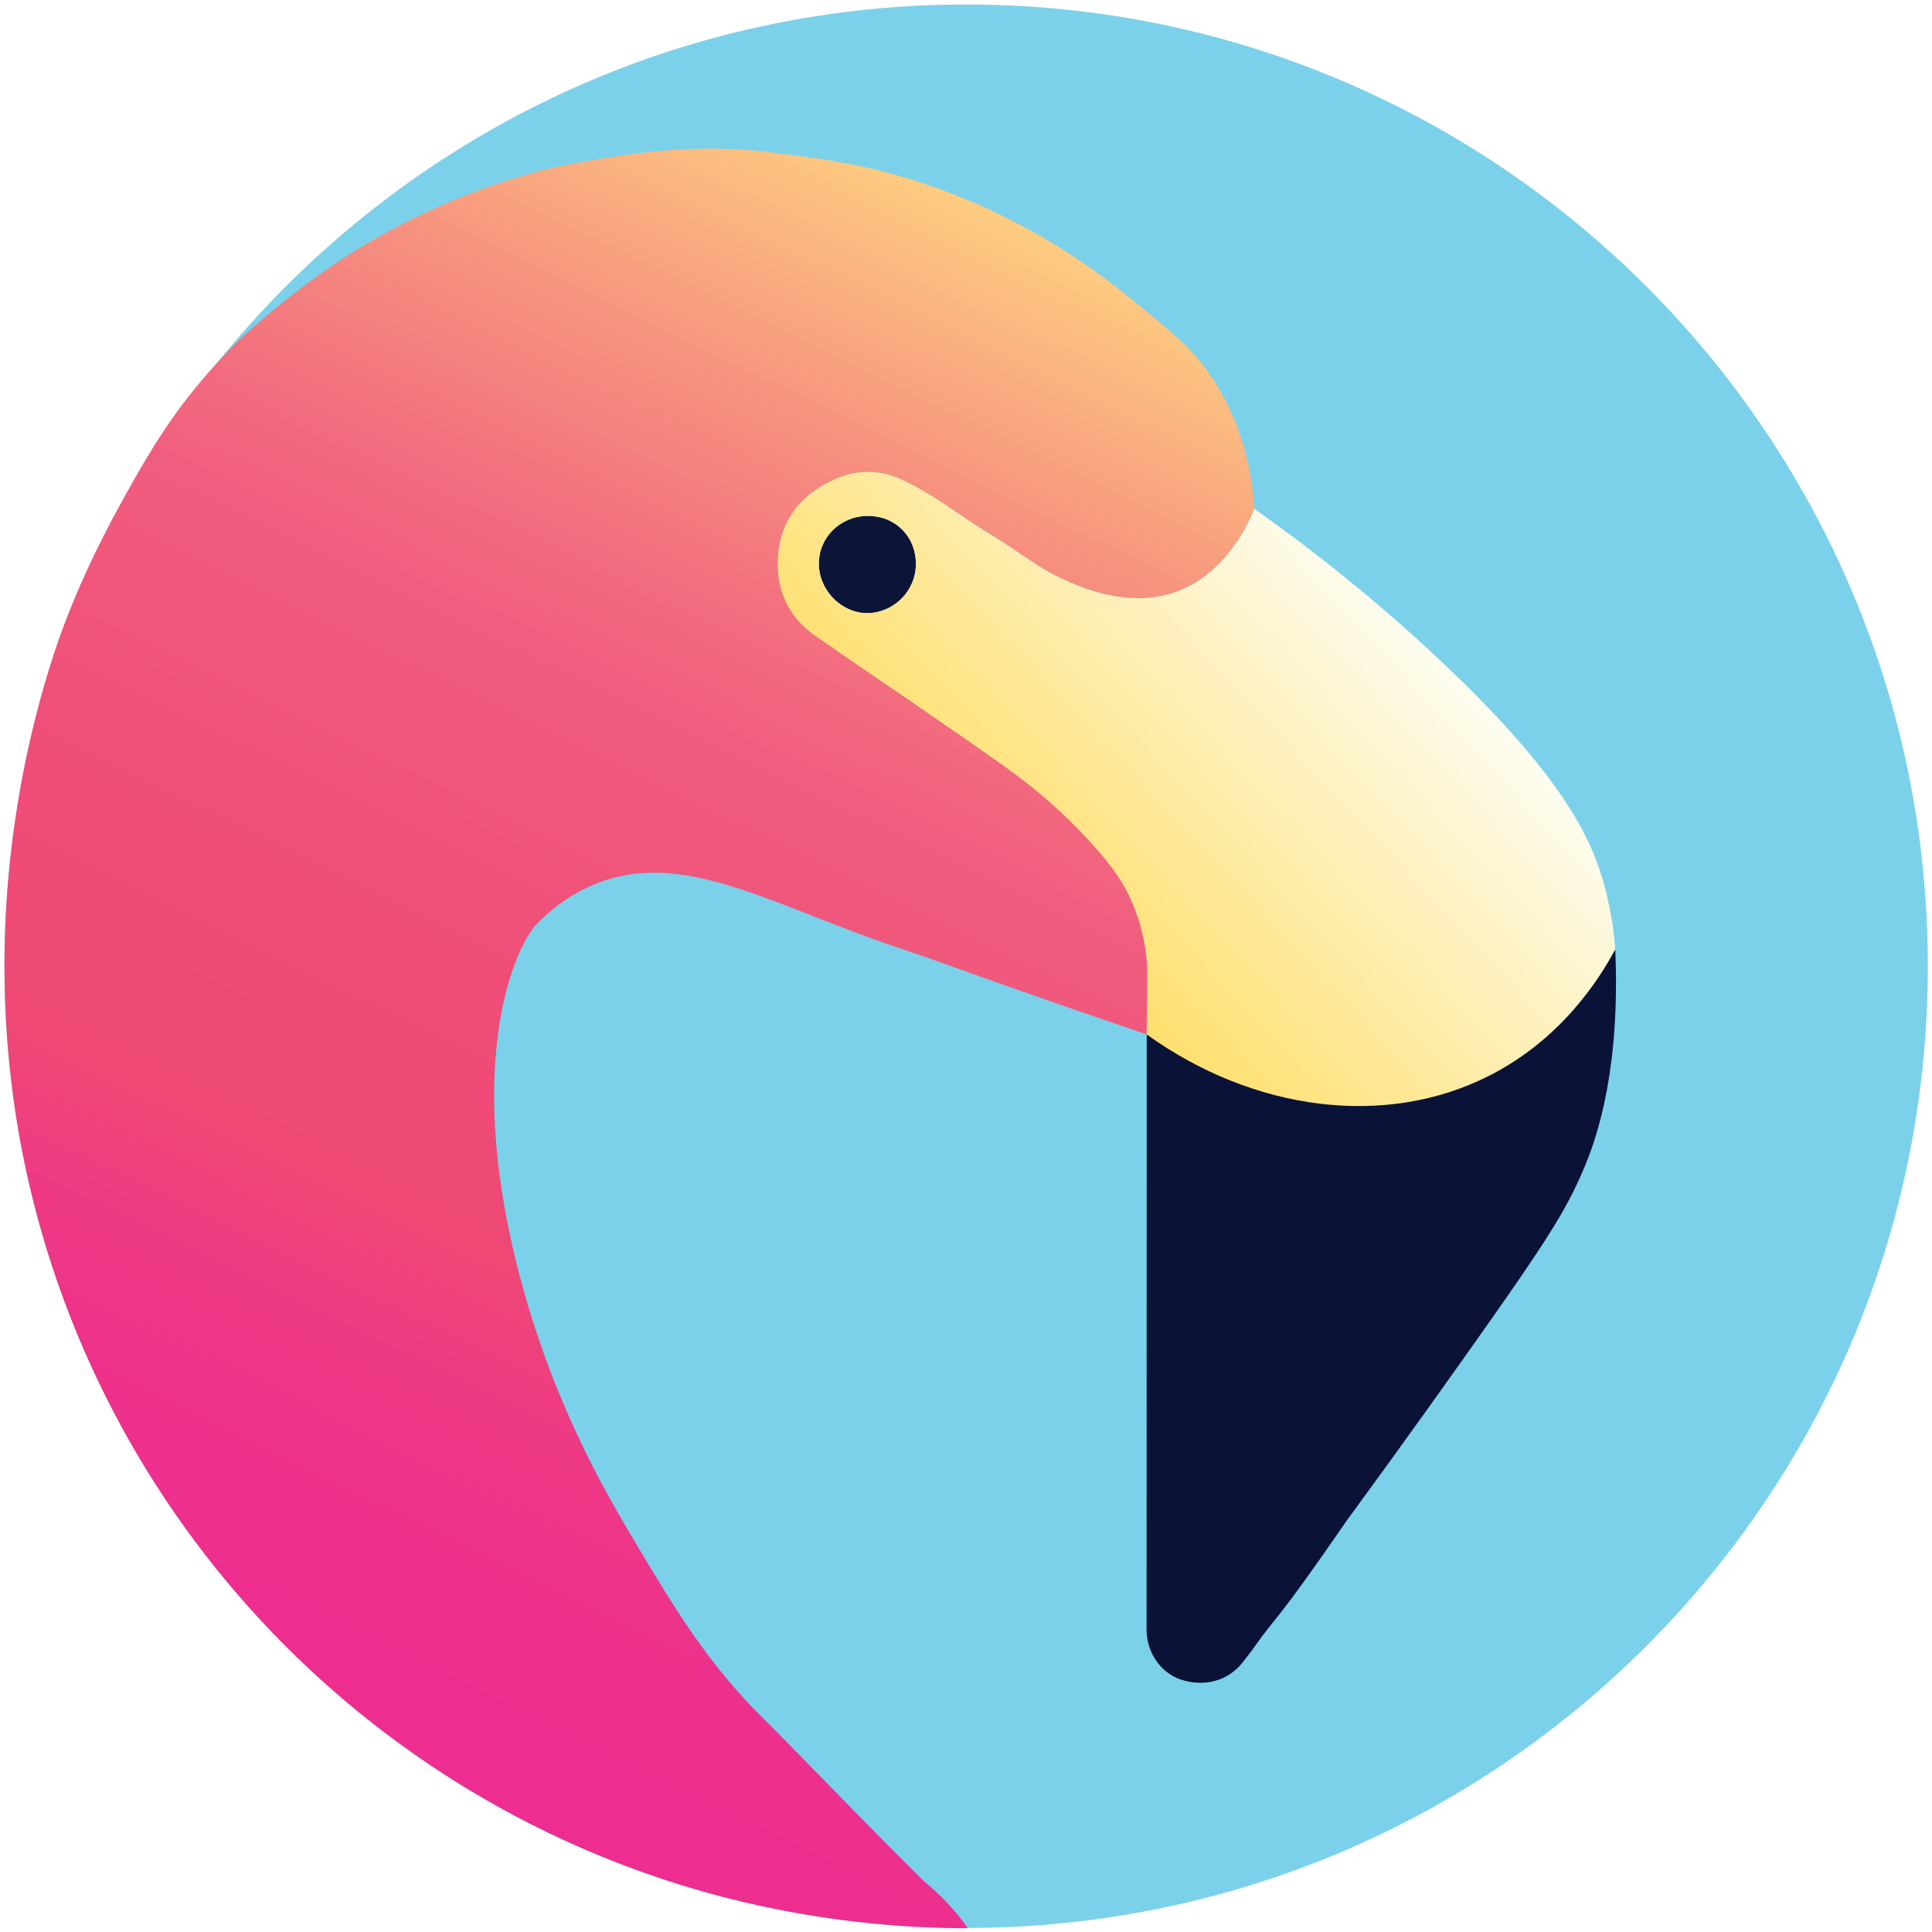
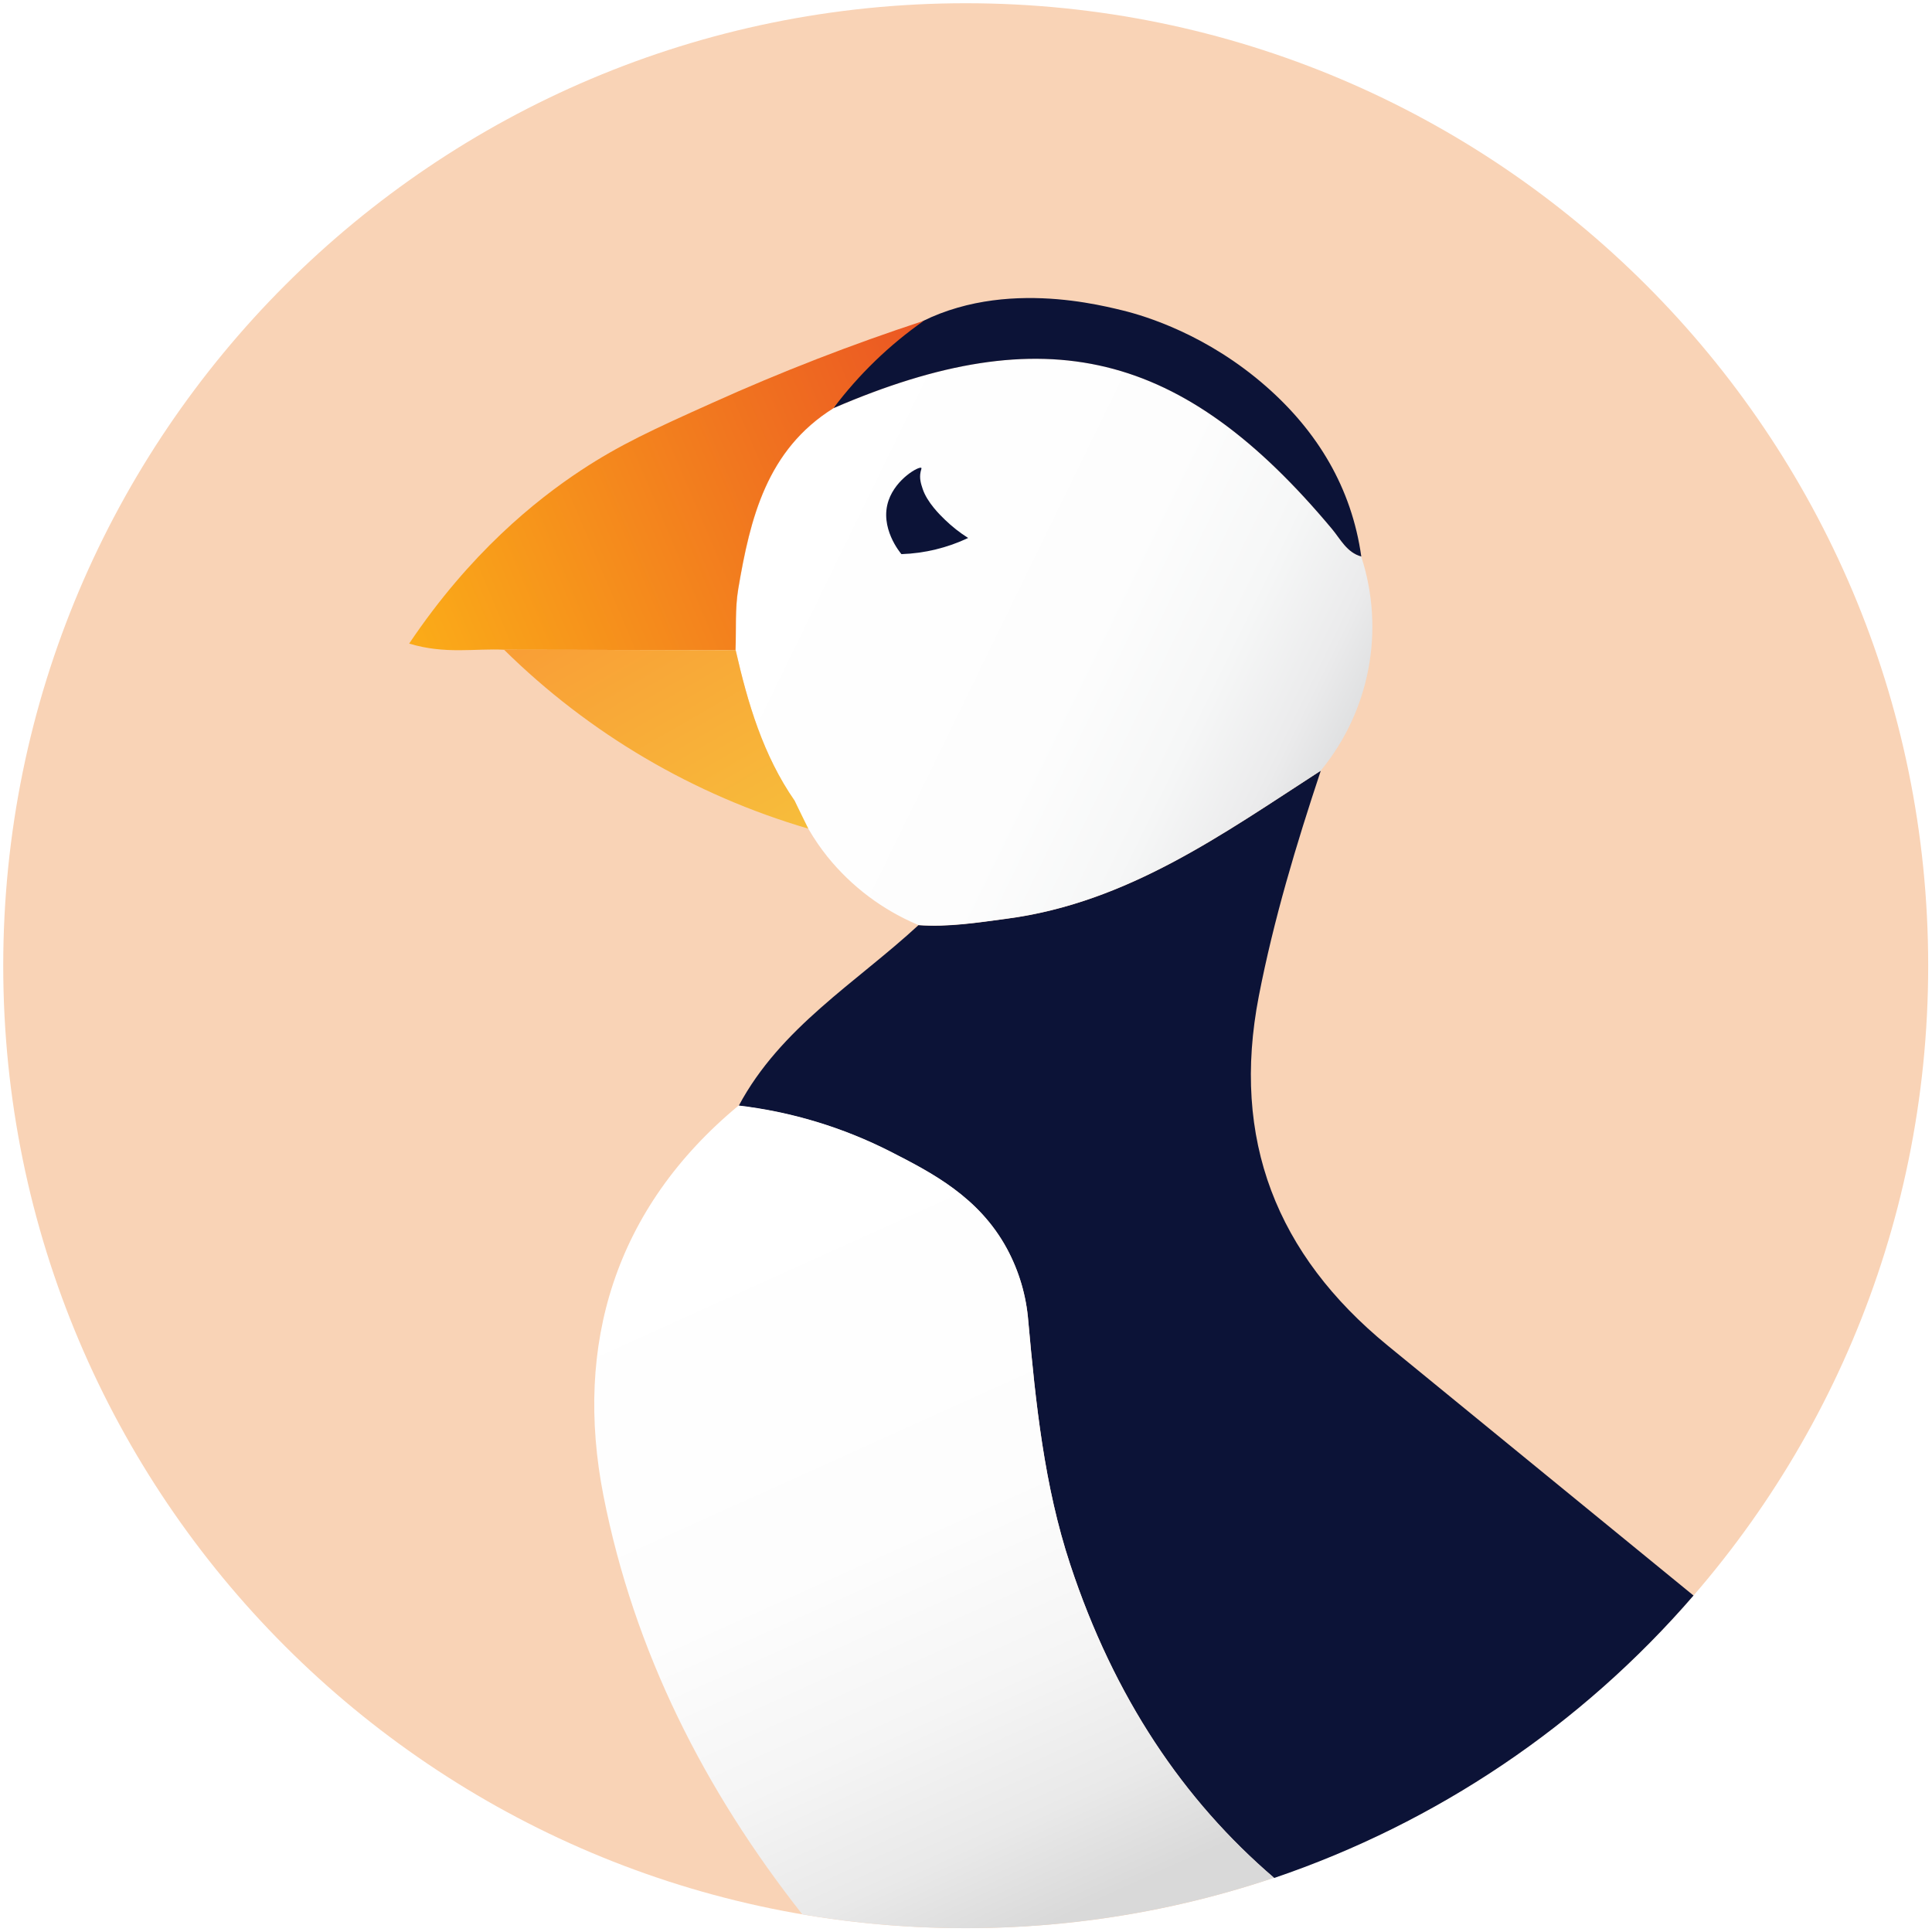
- <svg xmlns="http://www.w3.org/2000/svg" id="Layer_1" data-name="Layer 1" viewBox="0 0 904 904">
+ <svg xmlns="http://www.w3.org/2000/svg" viewBox="0 0 973.55 973.55">
  <defs>
-     <style>.cls-1{fill:#7bd1ea;}.cls-2{fill:#a7ddef;}.cls-3{fill:#ee7aaf;}.cls-4{fill:#0a1337;}.cls-5{fill:url(#linear-gradient);}.cls-6{fill:#f4867b;}.cls-7{fill:#0c1437;}.cls-8{fill:url(#linear-gradient-2);}</style>
-     <linearGradient id="linear-gradient" x1="141.04" y1="801.2" x2="479.97" y2="106.29" gradientUnits="userSpaceOnUse">
-       <stop offset="0" stop-color="#ed2d8f" />
-       <stop offset="0.12" stop-color="#ed308c" />
-       <stop offset="0.22" stop-color="#ee3a83" />
-       <stop offset="0.3" stop-color="#ef4875" />
-       <stop offset="0.45" stop-color="#ef4d77" />
-       <stop offset="0.62" stop-color="#f05b7e" />
-       <stop offset="0.64" stop-color="#f05d7f" />
-       <stop offset="0.7" stop-color="#f26a7f" />
-       <stop offset="0.82" stop-color="#f68d7f" />
-       <stop offset="0.98" stop-color="#fdc580" />
-       <stop offset="1" stop-color="#fecc80" />
+     <style>.cls-1{fill:#f9d3b6;}.cls-2{fill:#0c1337;}.cls-3{fill:url(#linear-gradient);}.cls-4{fill:url(#linear-gradient-2);}.cls-5{fill:url(#linear-gradient-3);}.cls-6{fill:url(#linear-gradient-4);}</style>
+     <linearGradient id="linear-gradient" x1="359.93" y1="604.2" x2="525.57" y2="971.09" gradientUnits="userSpaceOnUse">
+       <stop offset="0" stop-color="#fff" />
+       <stop offset="0.48" stop-color="#fdfdfd" />
+       <stop offset="0.7" stop-color="#f5f5f5" />
+       <stop offset="0.87" stop-color="#e9e9e9" />
+       <stop offset="1" stop-color="#d9d9d9" />
    </linearGradient>
-     <linearGradient id="linear-gradient-2" x1="480.63" y1="424.04" x2="642.35" y2="273.23" gradientUnits="userSpaceOnUse">
-       <stop offset="0" stop-color="#ffdf6e" />
-       <stop offset="1" stop-color="#fdfcef" />
+     <linearGradient id="linear-gradient-2" x1="382.75" y1="261.63" x2="667.41" y2="400.47" gradientUnits="userSpaceOnUse">
+       <stop offset="0" stop-color="#fff" />
+       <stop offset="0.56" stop-color="#fdfdfd" />
+       <stop offset="0.76" stop-color="#f6f7f7" />
+       <stop offset="0.91" stop-color="#ebebec" />
+       <stop offset="1" stop-color="#dedfe0" />
+     </linearGradient>
+     <linearGradient id="linear-gradient-3" x1="209.07" y1="331.26" x2="487.39" y2="213.12" gradientUnits="userSpaceOnUse">
+       <stop offset="0" stop-color="#fbac18" />
+       <stop offset="1" stop-color="#eb5623" />
+     </linearGradient>
+     <linearGradient id="linear-gradient-4" x1="297.67" y1="302.16" x2="375.03" y2="436.16" gradientUnits="userSpaceOnUse">
+       <stop offset="0" stop-color="#f99e36" />
+       <stop offset="1" stop-color="#f7bd3b" />
    </linearGradient>
  </defs>
-   <circle class="cls-1" cx="452.05" cy="452.11" r="450" />
-   <g id="spX4U8.tif">
-     <path class="cls-2" d="M452.05,904.1c.27-.61.53-1.23.8-1.84" />
-     <path class="cls-3" d="M72.69,208.3c-1.79,6.63-5.83,11.88-10.35,16.83" />
-     <path class="cls-4" d="M755.79,444.17c-1.55,2.55-3.81,6.12-6.74,10.26a167.25,167.25,0,0,1-40.58,40.39c-14.92,10.34-30,14.5-47.62,17.39a6.53,6.53,0,0,1-2.25-.47l-4.76.5-4.61.17c-2.69.19-6.67.38-11.47.26-17.82-.44-31-4.75-42-8.48-18.54-6.25-37.23-12.66-56.93-19.74-.58-1-1.46-.55-2.27-.48q0,139.29-.07,278.59c0,10.54,6.5,20,15.73,23.22,11.05,3.82,22.37.79,29.17-7.86,2.22-2.82,4.42-5.66,6.48-8.59,4.32-6.16,6.37-8.35,12.08-15.64,4.84-6.17,13.48-17.92,30.11-42.05,27.17-37.11,49.88-69,67.29-93.74,22.43-31.88,32.05-46.72,38.81-60.31,2.68-5.4,4.52-9.82,5.31-11.69C747.74,531,758.18,499.16,755.79,444.17Z" />
-     <path class="cls-5" d="M509.14,392.82c-11-13.29-24.56-23.87-38.42-33.76-29.46-21-59.65-41-89.35-61.71-10.7-7.45-16.8-18.27-17.33-31.22-.81-20,8.89-34.15,27.07-42.09a36.5,36.5,0,0,1,30.51.26c15.23,6.91,28.18,17.62,42.46,26.14,11.58,6.9,22,15.7,34.5,21.1,4.19,1.82,25.66,12.36,47.38,6.73,27.89-7.22,39.56-36.55,40.94-40.17-.86-14.32-4.42-38.34-20-61.7-9-13.56-18.71-21-37.65-36.54-33.53-27.45-71.08-47.36-113-58.85-18.31-5-37-7.43-55.76-9.77-28-3.49-55.56-1.19-83.1,3.65-7.56,1.48-15.25,2.48-22.66,4.53a320,320,0,0,0-94.57,41.75c-6.16,4-15.08,10.16-25.4,18.42-3.34,2.61-7.63,6.06-12.5,10.25S113,158,110.39,160.55A275.28,275.28,0,0,0,85.68,188.8c-6.42,8.45-13.51,18.94-23.34,36.33-6.87,12.15-19.45,34.42-30.51,62.45-4,10.16-21.7,56.3-27.67,120.63A463.14,463.14,0,0,0,8.7,529.64,450,450,0,0,0,340.64,888.21a466.68,466.68,0,0,0,59.52,10.94c20.58,2.4,37.42,2.88,43.95,3,3.59.08,6.59.09,8.74.1-1-1.51-2.65-3.76-4.78-6.37a116.7,116.7,0,0,0-15.76-15.66c-.53-.46-6.42-6.37-18.2-18.19-17.33-17.4-44.17-45.31-56.43-57.4-26.48-26.1-41.92-51.93-60-82.2-14.17-23.7-39.05-66-54.8-126.56-26.57-102.16-.63-154.15,7.89-163.1,3.63-3.82,16.11-16.46,35.71-21.86,38.5-10.61,78.19,13.85,133.12,32.31,1.18.4,5.57,1.86,11.53,3.93,13.85,4.8,23.59,8.53,62,21.93C507.53,474.14,522,479,536.52,484c.37-8.23.55-12.32.55-12.32h0v0a1.42,1.42,0,0,0,0-.15v-.17c0-1.11,0-1.66,0-1.66,0-.45-.05-3.74-.16-14.33A86.86,86.86,0,0,0,511.28,395l-2.14-2.21m-4.84-.1" />
-     <path class="cls-6" d="M536.58,448.93c1.72,2,1.58,4.17.33,6.36" />
-     <path class="cls-6" d="M531.65,427.38c1.76,1.38,2.68,3.08,2.1,5.37" />
-     <path class="cls-7" d="M428.58,263.81a23.12,23.12,0,0,1-22.7,23.08c-12.18,0-22.74-10.75-22.7-23.21,0-12.28,10.07-22.13,22.67-22.26C418.81,241.29,428.47,250.81,428.58,263.81Z" />
-     <path class="cls-8" d="M536.52,484v0c50,35.95,111.8,44,160.4,19.29,33.4-17,51.09-44.57,58.88-59.09a159,159,0,0,0-5.25-30.37C745,393.55,732.21,363.12,670,305.37A801.82,801.82,0,0,0,586.9,238.1c-1.38,3.62-13,33-40.94,40.17-21.72,5.63-43.19-4.91-47.38-6.73-12.46-5.4-22.92-14.2-34.5-21.1-14.28-8.52-27.23-19.23-42.46-26.14a36.5,36.5,0,0,0-30.51-.26C372.93,232,363.23,246.11,364,266.13c.53,12.95,6.63,23.77,17.33,31.22,29.7,20.69,59.89,40.69,89.35,61.71a249,249,0,0,1,38.42,33.76c12.57,13.58,17.18,21.71,20,27.94a87.94,87.94,0,0,1,7.75,34.53m-131-168.4c-12.18,0-22.74-10.75-22.7-23.21,0-12.28,10.07-22.13,22.67-22.26,13-.13,22.62,9.39,22.73,22.39A23.12,23.12,0,0,1,405.88,286.89Z" />
+   <g id="background">
+     <circle class="cls-1" cx="486.63" cy="486.63" r="485" />
+   </g>
+   <g id="puffin">
+     <path class="cls-2" d="M853.37,804Q776.26,741,699.22,678c-55.94-45.83-78.88-103.86-64.9-176,7.52-38.77,18.84-76.3,31.23-113.63-49.33,31.9-97.23,66.49-158,74.57-14.95,2-29.66,4.34-44.74,3.26-31.47,29.05-69.5,51.58-90.55,91a227.64,227.64,0,0,1,76.4,23.14c20.79,10.62,44.64,22.8,58.8,49a91.74,91.74,0,0,1,10.72,36.39c3.75,41.48,8,82.95,21.15,122.74,22.08,66.83,57,118.71,102.71,157.86A485.67,485.67,0,0,0,853.37,804Z" />
+     <path class="cls-3" d="M539.28,788.35c-13.14-39.79-17.4-81.26-21.15-122.74a91.74,91.74,0,0,0-10.72-36.39c-14.16-26.18-38-38.36-58.8-49a227.64,227.64,0,0,0-76.4-23.14c-62.49,51.74-83,120.71-68.15,196.48,15.46,78.84,51.11,148.77,100.21,211.07A488.12,488.12,0,0,0,642,946.21C596.26,907.06,561.36,855.18,539.28,788.35Z" />
+     <path class="cls-4" d="M665.55,388.3c-49.33,31.9-97.23,66.49-158,74.57-14.95,2-29.66,4.34-44.74,3.26a116.87,116.87,0,0,1-45.86-34.42,114.1,114.1,0,0,1-16.53-28.21c-15.9-22.94-23.59-49.09-29.71-75.86.4-10.33-.32-20.84,1.38-30.94,6-35.48,14.31-70,48-91C526.87,159.55,595.8,176.3,671.2,266.59c4.32,5.18,7.42,11.8,14.74,13.87A114.13,114.13,0,0,1,665.55,388.3Z" />
+     <path class="cls-2" d="M420,205.66a106.21,106.21,0,0,1,28-33.24c43.88-34,101.42-19.95,117.68-16,11.74,2.87,42.72,12.29,72.48,38.44,25.66,22.56,42.94,50.88,47.8,85.57-7.32-2.07-10.42-8.69-14.74-13.87C595.8,176.3,526.87,159.55,420,205.66Z" />
+     <path class="cls-5" d="M420,205.66c-33.68,21-42,55.56-48,91-1.7,10.1-1,20.61-1.38,30.94L254,327.4c-14.67-.74-29.57,2.43-47.82-3.09,30.75-45.79,63.78-72.24,86.45-87.22,19.69-13,36.7-20.77,66.14-34a1071.06,1071.06,0,0,1,106.79-41.46A201.64,201.64,0,0,0,420,205.66Z" />
+     <path class="cls-6" d="M254,327.4l116.71.24c6.12,26.77,13.81,52.92,29.71,75.86q3.44,7,6.88,14.06A364,364,0,0,1,254,327.4Z" />
+     <path class="cls-2" d="M454.24,279.23c-.58-.68-11.23-13.36-6.46-27.12,3.76-10.89,15.39-17.3,16.48-16.34.23.2-.09.71-.35,1.94-.72,3.34.19,6.13,1,8.56,2.23,6.87,8.87,13.33,11.27,15.64a72.62,72.62,0,0,0,11.68,9.18,85.29,85.29,0,0,1-33.59,8.14Z" />
  </g>
</svg>
